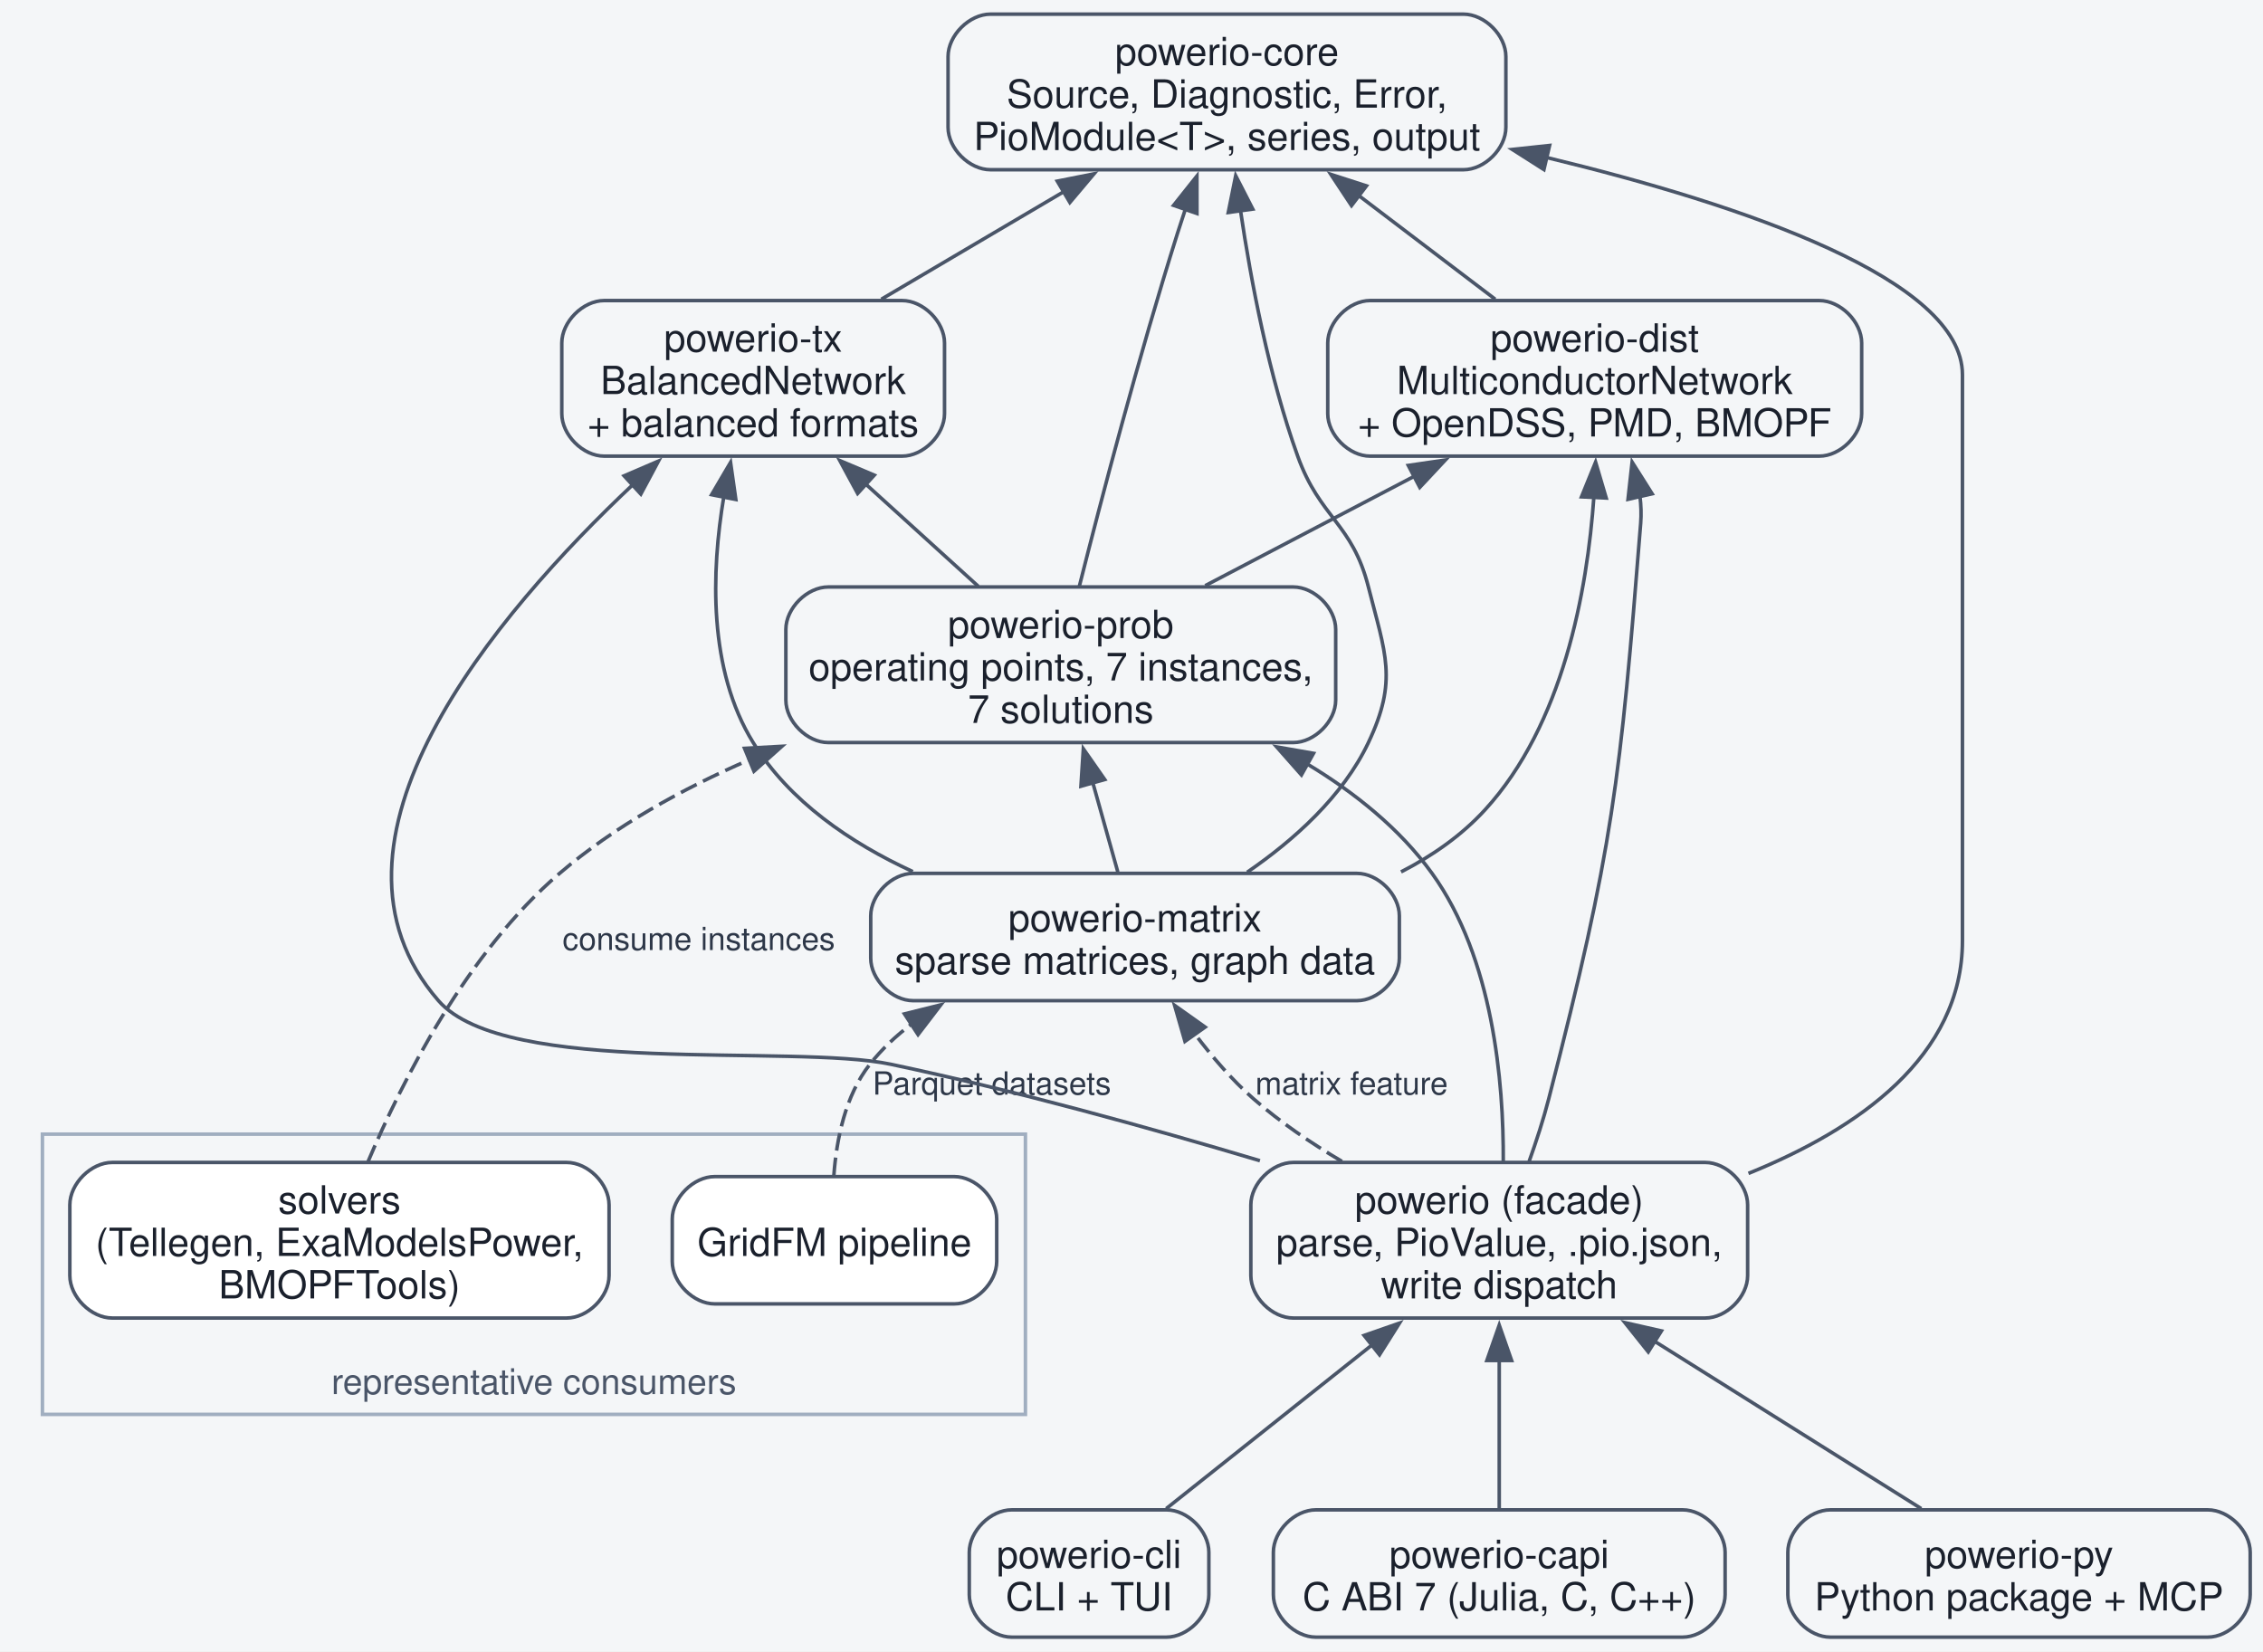
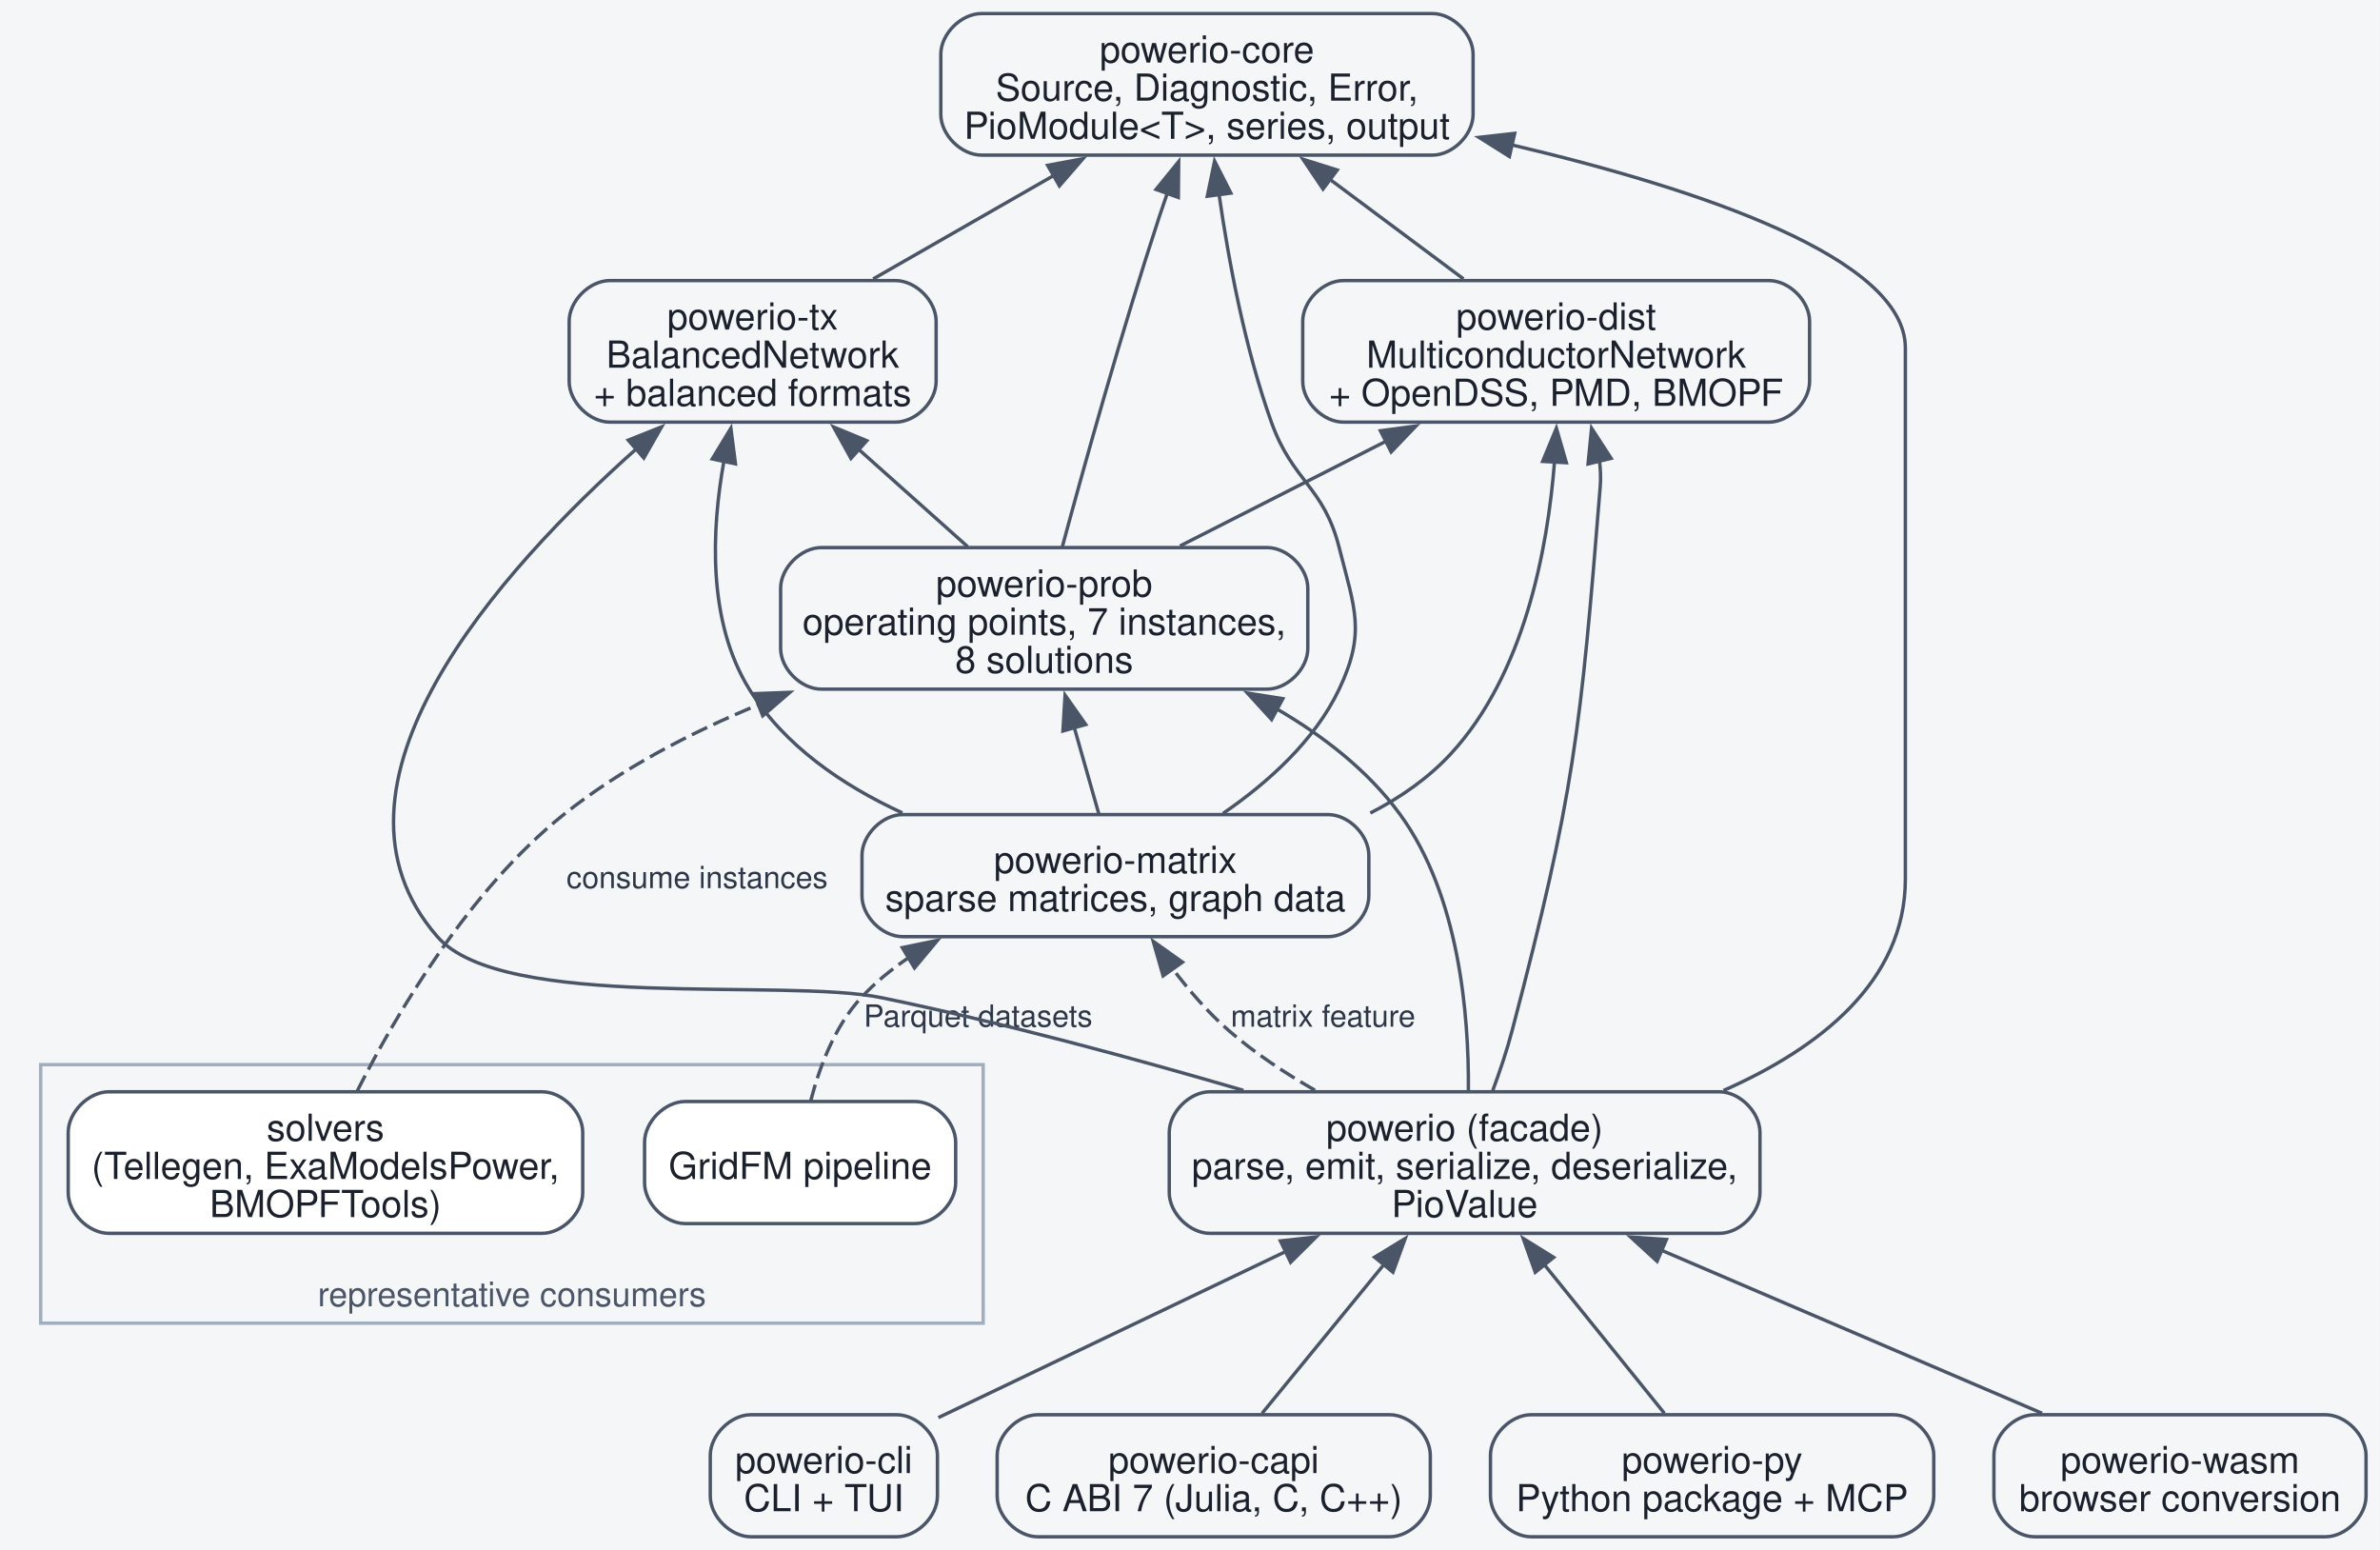
- <svg xmlns="http://www.w3.org/2000/svg" width="640pt" height="467pt" viewBox="0.00 0.00 640.00 467.00">
-   <g id="graph0" class="graph" transform="scale(1 1) rotate(0) translate(4 463)">
-     <polygon fill="#f4f6f8" stroke="none" points="-4,4 -4,-463 636.38,-463 636.38,4 -4,4" />
+ <svg xmlns="http://www.w3.org/2000/svg" width="702pt" height="457pt" viewBox="0.00 0.00 702.00 457.00">
+   <g id="graph0" class="graph" transform="scale(1 1) rotate(0) translate(4 453.25)">
+     <polygon fill="#f4f6f8" stroke="none" points="-4,4 -4,-453.25 697.88,-453.25 697.88,4 -4,4" />
    <g id="clust1" class="cluster">
-       <polygon fill="#f4f6f8" stroke="#a0aec0" points="8,-63 8,-142.25 286,-142.25 286,-63 8,-63" />
-       <text xml:space="preserve" text-anchor="middle" x="147" y="-68.75" font-family="Helvetica,sans-Serif" font-size="10.00" fill="#4a5568">representative consumers</text>
+       <polygon fill="#f4f6f8" stroke="#a0aec0" points="8,-63 8,-139.25 286,-139.25 286,-63 8,-63" />
+       <text xml:space="preserve" text-anchor="middle" x="147" y="-68" font-family="Helvetica,sans-Serif" font-size="10.00" fill="#4a5568">representative consumers</text>
    </g>
    <g id="node1" class="node">
-       <path fill="#ffffff" stroke="#4a5568" d="M156.25,-134.25C156.25,-134.25 27.75,-134.25 27.75,-134.25 21.75,-134.25 15.75,-128.25 15.75,-122.25 15.75,-122.25 15.75,-102.25 15.75,-102.25 15.75,-96.25 21.75,-90.25 27.75,-90.25 27.75,-90.25 156.25,-90.25 156.25,-90.25 162.25,-90.25 168.25,-96.25 168.25,-102.25 168.25,-102.25 168.25,-122.25 168.25,-122.25 168.25,-128.25 162.25,-134.25 156.25,-134.25" />
-       <text xml:space="preserve" text-anchor="middle" x="92" y="-119.8" font-family="Helvetica,sans-Serif" font-size="11.00" fill="#1a202c">solvers</text>
-       <text xml:space="preserve" text-anchor="middle" x="92" y="-107.8" font-family="Helvetica,sans-Serif" font-size="11.00" fill="#1a202c">(Tellegen, ExaModelsPower,</text>
-       <text xml:space="preserve" text-anchor="middle" x="92" y="-95.8" font-family="Helvetica,sans-Serif" font-size="11.00" fill="#1a202c">BMOPFTools)</text>
+       <path fill="#ffffff" stroke="#4a5568" d="M155.88,-131.25C155.88,-131.25 28.12,-131.25 28.12,-131.25 22.12,-131.25 16.12,-125.25 16.12,-119.25 16.12,-119.25 16.12,-101.5 16.12,-101.5 16.12,-95.5 22.12,-89.5 28.12,-89.5 28.12,-89.5 155.88,-89.5 155.88,-89.5 161.88,-89.5 167.88,-95.5 167.88,-101.5 167.88,-101.5 167.88,-119.25 167.88,-119.25 167.88,-125.25 161.88,-131.25 155.88,-131.25" />
+       <text xml:space="preserve" text-anchor="middle" x="92" y="-116.8" font-family="Helvetica,sans-Serif" font-size="11.00" fill="#1a202c">solvers</text>
+       <text xml:space="preserve" text-anchor="middle" x="92" y="-105.55" font-family="Helvetica,sans-Serif" font-size="11.00" fill="#1a202c">(Tellegen, ExaModelsPower,</text>
+       <text xml:space="preserve" text-anchor="middle" x="92" y="-94.3" font-family="Helvetica,sans-Serif" font-size="11.00" fill="#1a202c">BMOPFTools)</text>
+     </g>
+     <g id="node9" class="node">
+       <path fill="#f4f6f8" stroke="#4a5568" d="M369.75,-291.75C369.75,-291.75 238.25,-291.75 238.25,-291.75 232.25,-291.75 226.25,-285.75 226.25,-279.75 226.25,-279.75 226.25,-262 226.25,-262 226.25,-256 232.25,-250 238.25,-250 238.25,-250 369.75,-250 369.75,-250 375.75,-250 381.75,-256 381.75,-262 381.75,-262 381.75,-279.75 381.75,-279.75 381.75,-285.75 375.75,-291.75 369.75,-291.75" />
+       <text xml:space="preserve" text-anchor="middle" x="304" y="-277.3" font-family="Helvetica,sans-Serif" font-size="11.00" fill="#1a202c">powerio-prob</text>
+       <text xml:space="preserve" text-anchor="middle" x="304" y="-266.05" font-family="Helvetica,sans-Serif" font-size="11.00" fill="#1a202c">operating points, 7 instances,</text>
+       <text xml:space="preserve" text-anchor="middle" x="304" y="-254.8" font-family="Helvetica,sans-Serif" font-size="11.00" fill="#1a202c">8 solutions</text>
+     </g>
+     <g id="edge19" class="edge">
+       <path fill="none" stroke="#4a5568" stroke-dasharray="5,2" d="M101.42,-131.58C112.89,-154.21 134.26,-190.65 162.25,-213 179.19,-226.53 199.77,-237.21 219.93,-245.49" />
+       <polygon fill="#4a5568" stroke="#4a5568" points="218.42,-248.66 229,-249.06 220.97,-242.14 218.42,-248.66" />
+       <text xml:space="preserve" text-anchor="middle" x="201.62" y="-191.32" font-family="Helvetica,sans-Serif" font-size="9.00" fill="#2d3748">consume instances</text>
+     </g>
+     <g id="node2" class="node">
+       <path fill="#ffffff" stroke="#4a5568" d="M265.88,-128.38C265.88,-128.38 198.12,-128.38 198.12,-128.38 192.12,-128.38 186.12,-122.38 186.12,-116.38 186.12,-116.38 186.12,-104.38 186.12,-104.38 186.12,-98.38 192.12,-92.38 198.12,-92.38 198.12,-92.38 265.88,-92.38 265.88,-92.38 271.88,-92.38 277.88,-98.38 277.88,-104.38 277.88,-104.38 277.88,-116.38 277.88,-116.38 277.88,-122.38 271.88,-128.38 265.88,-128.38" />
+       <text xml:space="preserve" text-anchor="middle" x="232" y="-105.55" font-family="Helvetica,sans-Serif" font-size="11.00" fill="#1a202c">GridFM pipeline</text>
    </g>
    <g id="node8" class="node">
-       <path fill="#f4f6f8" stroke="#4a5568" d="M361.75,-297C361.75,-297 230.25,-297 230.25,-297 224.25,-297 218.25,-291 218.25,-285 218.25,-285 218.25,-265 218.25,-265 218.25,-259 224.25,-253 230.25,-253 230.25,-253 361.75,-253 361.75,-253 367.75,-253 373.75,-259 373.75,-265 373.75,-265 373.75,-285 373.75,-285 373.75,-291 367.75,-297 361.75,-297" />
-       <text xml:space="preserve" text-anchor="middle" x="296" y="-282.55" font-family="Helvetica,sans-Serif" font-size="11.00" fill="#1a202c">powerio-prob</text>
-       <text xml:space="preserve" text-anchor="middle" x="296" y="-270.55" font-family="Helvetica,sans-Serif" font-size="11.00" fill="#1a202c">operating points, 7 instances,</text>
-       <text xml:space="preserve" text-anchor="middle" x="296" y="-258.55" font-family="Helvetica,sans-Serif" font-size="11.00" fill="#1a202c">7 solutions</text>
+       <path fill="#f4f6f8" stroke="#4a5568" d="M387.75,-213C387.75,-213 262.25,-213 262.25,-213 256.25,-213 250.25,-207 250.25,-201 250.25,-201 250.25,-189 250.25,-189 250.25,-183 256.25,-177 262.25,-177 262.25,-177 387.75,-177 387.75,-177 393.75,-177 399.75,-183 399.75,-189 399.75,-189 399.75,-201 399.75,-201 399.75,-207 393.75,-213 387.75,-213" />
+       <text xml:space="preserve" text-anchor="middle" x="325" y="-195.8" font-family="Helvetica,sans-Serif" font-size="11.00" fill="#1a202c">powerio-matrix</text>
+       <text xml:space="preserve" text-anchor="middle" x="325" y="-184.55" font-family="Helvetica,sans-Serif" font-size="11.00" fill="#1a202c">sparse matrices, graph data</text>
+     </g>
+     <g id="edge20" class="edge">
+       <path fill="none" stroke="#4a5568" stroke-dasharray="5,2" d="M235.11,-128.51C237.67,-138.43 242.19,-150.57 250,-159 254.15,-163.48 258.99,-167.43 264.18,-170.92" />
+       <polygon fill="#4a5568" stroke="#4a5568" points="262.14,-173.77 272.52,-175.91 265.74,-167.77 262.14,-173.77" />
+       <text xml:space="preserve" text-anchor="middle" x="284.5" y="-150.45" font-family="Helvetica,sans-Serif" font-size="9.00" fill="#2d3748">Parquet datasets</text>
+     </g>
+     <g id="node3" class="node">
+       <path fill="#f4f6f8" stroke="#4a5568" d="M260.5,-36C260.5,-36 217.5,-36 217.5,-36 211.5,-36 205.5,-30 205.5,-24 205.5,-24 205.5,-12 205.5,-12 205.5,-6 211.5,0 217.5,0 217.5,0 260.5,0 260.5,0 266.5,0 272.5,-6 272.5,-12 272.5,-12 272.5,-24 272.5,-24 272.5,-30 266.5,-36 260.5,-36" />
+       <text xml:space="preserve" text-anchor="middle" x="239" y="-18.8" font-family="Helvetica,sans-Serif" font-size="11.00" fill="#1a202c">powerio-cli</text>
+       <text xml:space="preserve" text-anchor="middle" x="239" y="-7.55" font-family="Helvetica,sans-Serif" font-size="11.00" fill="#1a202c">CLI + TUI</text>
+     </g>
+     <g id="node7" class="node">
+       <path fill="#f4f6f8" stroke="#4a5568" d="M503.12,-131.25C503.12,-131.25 352.88,-131.25 352.88,-131.25 346.88,-131.25 340.88,-125.25 340.88,-119.25 340.88,-119.25 340.88,-101.5 340.88,-101.5 340.88,-95.5 346.88,-89.5 352.88,-89.5 352.88,-89.5 503.12,-89.5 503.12,-89.5 509.12,-89.5 515.12,-95.5 515.12,-101.5 515.12,-101.5 515.12,-119.25 515.12,-119.25 515.12,-125.25 509.12,-131.25 503.12,-131.25" />
+       <text xml:space="preserve" text-anchor="middle" x="428" y="-116.8" font-family="Helvetica,sans-Serif" font-size="11.00" fill="#1a202c">powerio (facade)</text>
+       <text xml:space="preserve" text-anchor="middle" x="428" y="-105.55" font-family="Helvetica,sans-Serif" font-size="11.00" fill="#1a202c">parse, emit, serialize, deserialize,</text>
+       <text xml:space="preserve" text-anchor="middle" x="428" y="-94.3" font-family="Helvetica,sans-Serif" font-size="11.00" fill="#1a202c">PioValue</text>
+     </g>
+     <g id="edge15" class="edge">
+       <path fill="none" stroke="#4a5568" d="M272.79,-35.16C301.24,-48.76 342.44,-68.46 375.23,-84.14" />
+       <polygon fill="#4a5568" stroke="#4a5568" points="373.66,-87.27 384.2,-88.43 376.68,-80.96 373.66,-87.27" />
+     </g>
+     <g id="node4" class="node">
+       <path fill="#f4f6f8" stroke="#4a5568" d="M405.88,-36C405.88,-36 302.12,-36 302.12,-36 296.12,-36 290.12,-30 290.12,-24 290.12,-24 290.12,-12 290.12,-12 290.12,-6 296.12,0 302.12,0 302.12,0 405.88,0 405.88,0 411.88,0 417.88,-6 417.88,-12 417.88,-12 417.88,-24 417.88,-24 417.88,-30 411.88,-36 405.88,-36" />
+       <text xml:space="preserve" text-anchor="middle" x="354" y="-18.8" font-family="Helvetica,sans-Serif" font-size="11.00" fill="#1a202c">powerio-capi</text>
+       <text xml:space="preserve" text-anchor="middle" x="354" y="-7.55" font-family="Helvetica,sans-Serif" font-size="11.00" fill="#1a202c">C ABI 7 (Julia, C, C++)</text>
+     </g>
+     <g id="edge16" class="edge">
+       <path fill="none" stroke="#4a5568" d="M368.27,-36.43C378.49,-48.91 392.5,-66.02 404.38,-80.53" />
+       <polygon fill="#4a5568" stroke="#4a5568" points="401.45,-82.47 410.49,-87.99 406.86,-78.04 401.45,-82.47" />
+     </g>
+     <g id="node5" class="node">
+       <path fill="#f4f6f8" stroke="#4a5568" d="M554.38,-36C554.38,-36 447.62,-36 447.62,-36 441.62,-36 435.62,-30 435.62,-24 435.62,-24 435.62,-12 435.62,-12 435.62,-6 441.62,0 447.62,0 447.62,0 554.38,0 554.38,0 560.38,0 566.38,-6 566.38,-12 566.38,-12 566.38,-24 566.38,-24 566.38,-30 560.38,-36 554.38,-36" />
+       <text xml:space="preserve" text-anchor="middle" x="501" y="-18.8" font-family="Helvetica,sans-Serif" font-size="11.00" fill="#1a202c">powerio-py</text>
+       <text xml:space="preserve" text-anchor="middle" x="501" y="-7.55" font-family="Helvetica,sans-Serif" font-size="11.00" fill="#1a202c">Python package + MCP</text>
+     </g>
+     <g id="edge17" class="edge">
+       <path fill="none" stroke="#4a5568" d="M486.92,-36.43C476.84,-48.91 463.02,-66.02 451.3,-80.53" />
+       <polygon fill="#4a5568" stroke="#4a5568" points="448.84,-78.01 445.28,-87.99 454.28,-82.41 448.84,-78.01" />
+     </g>
+     <g id="node6" class="node">
+       <path fill="#f4f6f8" stroke="#4a5568" d="M681.88,-36C681.88,-36 596.12,-36 596.12,-36 590.12,-36 584.12,-30 584.12,-24 584.12,-24 584.12,-12 584.12,-12 584.12,-6 590.12,0 596.12,0 596.12,0 681.88,0 681.88,0 687.88,0 693.88,-6 693.88,-12 693.88,-12 693.88,-24 693.88,-24 693.88,-30 687.88,-36 681.88,-36" />
+       <text xml:space="preserve" text-anchor="middle" x="639" y="-18.8" font-family="Helvetica,sans-Serif" font-size="11.00" fill="#1a202c">powerio-wasm</text>
+       <text xml:space="preserve" text-anchor="middle" x="639" y="-7.55" font-family="Helvetica,sans-Serif" font-size="11.00" fill="#1a202c">browser conversion</text>
    </g>
    <g id="edge18" class="edge">
-       <path fill="none" stroke="#4a5568" stroke-dasharray="5,2" d="M100.09,-134.49C109.79,-157.42 128.09,-193.64 154.25,-216 169.85,-229.34 188.94,-239.91 207.99,-248.16" />
-       <polygon fill="#4a5568" stroke="#4a5568" points="206.56,-251.36 217.14,-251.94 209.23,-244.89 206.56,-251.36" />
-       <text xml:space="preserve" text-anchor="middle" x="193.62" y="-194.32" font-family="Helvetica,sans-Serif" font-size="9.00" fill="#2d3748">consume instances</text>
-     </g>
-     <g id="node2" class="node">
-       <path fill="#ffffff" stroke="#4a5568" d="M265.88,-130.25C265.88,-130.25 198.12,-130.25 198.12,-130.25 192.12,-130.25 186.12,-124.25 186.12,-118.25 186.12,-118.25 186.12,-106.25 186.12,-106.25 186.12,-100.25 192.12,-94.25 198.12,-94.25 198.12,-94.25 265.88,-94.25 265.88,-94.25 271.88,-94.25 277.88,-100.25 277.88,-106.25 277.88,-106.25 277.88,-118.25 277.88,-118.25 277.88,-124.25 271.88,-130.25 265.88,-130.25" />
-       <text xml:space="preserve" text-anchor="middle" x="232" y="-107.8" font-family="Helvetica,sans-Serif" font-size="11.00" fill="#1a202c">GridFM pipeline</text>
-     </g>
-     <g id="node7" class="node">
-       <path fill="#f4f6f8" stroke="#4a5568" d="M379.75,-216C379.75,-216 254.25,-216 254.25,-216 248.25,-216 242.25,-210 242.25,-204 242.25,-204 242.25,-192 242.25,-192 242.25,-186 248.25,-180 254.25,-180 254.25,-180 379.75,-180 379.75,-180 385.75,-180 391.75,-186 391.75,-192 391.75,-192 391.75,-204 391.75,-204 391.75,-210 385.75,-216 379.75,-216" />
-       <text xml:space="preserve" text-anchor="middle" x="317" y="-199.55" font-family="Helvetica,sans-Serif" font-size="11.00" fill="#1a202c">powerio-matrix</text>
-       <text xml:space="preserve" text-anchor="middle" x="317" y="-187.55" font-family="Helvetica,sans-Serif" font-size="11.00" fill="#1a202c">sparse matrices, graph data</text>
-     </g>
-     <g id="edge19" class="edge">
-       <path fill="none" stroke="#4a5568" stroke-dasharray="5,2" d="M231.83,-130.65C232.57,-140.75 235.04,-153.18 242,-162 245.38,-166.29 249.41,-170.07 253.83,-173.41" />
-       <polygon fill="#4a5568" stroke="#4a5568" points="251.79,-176.26 262.07,-178.82 255.63,-170.4 251.79,-176.26" />
-       <text xml:space="preserve" text-anchor="middle" x="276.5" y="-153.45" font-family="Helvetica,sans-Serif" font-size="9.00" fill="#2d3748">Parquet datasets</text>
-     </g>
-     <g id="node3" class="node">
-       <path fill="#f4f6f8" stroke="#4a5568" d="M325.88,-36C325.88,-36 282.12,-36 282.12,-36 276.12,-36 270.12,-30 270.12,-24 270.12,-24 270.12,-12 270.12,-12 270.12,-6 276.12,0 282.12,0 282.12,0 325.88,0 325.88,0 331.88,0 337.88,-6 337.88,-12 337.88,-12 337.88,-24 337.88,-24 337.88,-30 331.88,-36 325.88,-36" />
-       <text xml:space="preserve" text-anchor="middle" x="304" y="-19.55" font-family="Helvetica,sans-Serif" font-size="11.00" fill="#1a202c">powerio-cli</text>
-       <text xml:space="preserve" text-anchor="middle" x="304" y="-7.55" font-family="Helvetica,sans-Serif" font-size="11.00" fill="#1a202c">CLI + TUI</text>
-     </g>
-     <g id="node6" class="node">
-       <path fill="#f4f6f8" stroke="#4a5568" d="M478.25,-134.25C478.25,-134.25 361.75,-134.25 361.75,-134.25 355.75,-134.25 349.75,-128.25 349.75,-122.25 349.75,-122.25 349.75,-102.25 349.75,-102.25 349.75,-96.25 355.75,-90.25 361.75,-90.25 361.75,-90.25 478.25,-90.25 478.25,-90.25 484.25,-90.25 490.25,-96.25 490.25,-102.25 490.25,-102.25 490.25,-122.25 490.25,-122.25 490.25,-128.25 484.25,-134.25 478.25,-134.25" />
-       <text xml:space="preserve" text-anchor="middle" x="420" y="-119.8" font-family="Helvetica,sans-Serif" font-size="11.00" fill="#1a202c">powerio (facade)</text>
-       <text xml:space="preserve" text-anchor="middle" x="420" y="-107.8" font-family="Helvetica,sans-Serif" font-size="11.00" fill="#1a202c">parse, PioValue, .pio.json,</text>
-       <text xml:space="preserve" text-anchor="middle" x="420" y="-95.8" font-family="Helvetica,sans-Serif" font-size="11.00" fill="#1a202c">write dispatch</text>
-     </g>
-     <g id="edge15" class="edge">
-       <path fill="none" stroke="#4a5568" d="M325.82,-36.35C342.17,-49.36 364.92,-67.45 383.96,-82.59" />
-       <polygon fill="#4a5568" stroke="#4a5568" points="381.78,-85.33 391.79,-88.81 386.14,-79.85 381.78,-85.33" />
-     </g>
-     <g id="node4" class="node">
-       <path fill="#f4f6f8" stroke="#4a5568" d="M471.88,-36C471.88,-36 368.12,-36 368.12,-36 362.12,-36 356.12,-30 356.12,-24 356.12,-24 356.12,-12 356.12,-12 356.12,-6 362.12,0 368.12,0 368.12,0 471.88,0 471.88,0 477.88,0 483.88,-6 483.88,-12 483.88,-12 483.88,-24 483.88,-24 483.88,-30 477.88,-36 471.88,-36" />
-       <text xml:space="preserve" text-anchor="middle" x="420" y="-19.55" font-family="Helvetica,sans-Serif" font-size="11.00" fill="#1a202c">powerio-capi</text>
-       <text xml:space="preserve" text-anchor="middle" x="420" y="-7.55" font-family="Helvetica,sans-Serif" font-size="11.00" fill="#1a202c">C ABI 7 (Julia, C, C++)</text>
-     </g>
-     <g id="edge16" class="edge">
-       <path fill="none" stroke="#4a5568" d="M420,-36.35C420,-48.18 420,-64.2 420,-78.4" />
-       <polygon fill="#4a5568" stroke="#4a5568" points="416.5,-78.24 420,-88.24 423.5,-78.24 416.5,-78.24" />
-     </g>
-     <g id="node5" class="node">
-       <path fill="#f4f6f8" stroke="#4a5568" d="M620.38,-36C620.38,-36 513.62,-36 513.62,-36 507.62,-36 501.62,-30 501.62,-24 501.62,-24 501.62,-12 501.62,-12 501.62,-6 507.62,0 513.62,0 513.62,0 620.38,0 620.38,0 626.38,0 632.38,-6 632.38,-12 632.38,-12 632.38,-24 632.38,-24 632.38,-30 626.38,-36 620.38,-36" />
-       <text xml:space="preserve" text-anchor="middle" x="567" y="-19.55" font-family="Helvetica,sans-Serif" font-size="11.00" fill="#1a202c">powerio-py</text>
-       <text xml:space="preserve" text-anchor="middle" x="567" y="-7.55" font-family="Helvetica,sans-Serif" font-size="11.00" fill="#1a202c">Python package + MCP</text>
-     </g>
-     <g id="edge17" class="edge">
-       <path fill="none" stroke="#4a5568" d="M539.35,-36.35C518.06,-49.71 488.22,-68.44 463.7,-83.82" />
-       <polygon fill="#4a5568" stroke="#4a5568" points="462.15,-80.67 455.54,-88.95 465.87,-86.6 462.15,-80.67" />
+       <path fill="none" stroke="#4a5568" d="M598.32,-36.43C566.38,-50.1 521.51,-69.32 485.84,-84.6" />
+       <polygon fill="#4a5568" stroke="#4a5568" points="484.77,-81.25 476.96,-88.41 487.53,-87.69 484.77,-81.25" />
    </g>
    <g id="edge14" class="edge">
-       <path fill="none" stroke="#4a5568" stroke-dasharray="5,2" d="M375.51,-134.55C366.77,-139.72 357.99,-145.68 350.5,-152.25 344.42,-157.58 338.75,-164.18 333.87,-170.66" />
-       <polygon fill="#4a5568" stroke="#4a5568" points="331.12,-168.49 328.19,-178.67 336.83,-172.53 331.12,-168.49" />
-       <text xml:space="preserve" text-anchor="middle" x="378.25" y="-153.45" font-family="Helvetica,sans-Serif" font-size="9.00" fill="#2d3748">matrix feature</text>
+       <path fill="none" stroke="#4a5568" stroke-dasharray="5,2" d="M383.86,-131.7C374.99,-136.78 366.08,-142.68 358.5,-149.25 352.39,-154.54 346.71,-161.13 341.82,-167.61" />
+       <polygon fill="#4a5568" stroke="#4a5568" points="339.07,-165.44 336.15,-175.62 344.78,-169.48 339.07,-165.44" />
+       <text xml:space="preserve" text-anchor="middle" x="386.25" y="-150.45" font-family="Helvetica,sans-Serif" font-size="9.00" fill="#2d3748">matrix feature</text>
    </g>
    <g id="edge13" class="edge">
-       <path fill="none" stroke="#4a5568" d="M421.14,-134.58C421.26,-156.91 418.29,-192.01 401,-216 391.89,-228.64 379.13,-238.85 365.64,-246.97" />
-       <polygon fill="#4a5568" stroke="#4a5568" points="364.06,-243.84 357.05,-251.77 367.48,-249.95 364.06,-243.84" />
+       <path fill="none" stroke="#4a5568" d="M429.11,-131.7C429.29,-153.76 426.44,-189.06 409,-213 399.58,-225.93 386.29,-236.24 372.33,-244.32" />
+       <polygon fill="#4a5568" stroke="#4a5568" points="371.07,-241.03 363.92,-248.85 374.39,-247.19 371.07,-241.03" />
    </g>
-     <g id="node9" class="node">
-       <path fill="#f4f6f8" stroke="#4a5568" d="M251.12,-378C251.12,-378 166.88,-378 166.88,-378 160.88,-378 154.88,-372 154.88,-366 154.88,-366 154.88,-346 154.88,-346 154.88,-340 160.88,-334 166.88,-334 166.88,-334 251.12,-334 251.12,-334 257.12,-334 263.12,-340 263.12,-346 263.12,-346 263.12,-366 263.12,-366 263.12,-372 257.12,-378 251.12,-378" />
-       <text xml:space="preserve" text-anchor="middle" x="209" y="-363.55" font-family="Helvetica,sans-Serif" font-size="11.00" fill="#1a202c">powerio-tx</text>
-       <text xml:space="preserve" text-anchor="middle" x="209" y="-351.55" font-family="Helvetica,sans-Serif" font-size="11.00" fill="#1a202c">BalancedNetwork</text>
-       <text xml:space="preserve" text-anchor="middle" x="209" y="-339.55" font-family="Helvetica,sans-Serif" font-size="11.00" fill="#1a202c">+ balanced formats</text>
+     <g id="node10" class="node">
+       <path fill="#f4f6f8" stroke="#4a5568" d="M260.12,-370.5C260.12,-370.5 175.88,-370.5 175.88,-370.5 169.88,-370.5 163.88,-364.5 163.88,-358.5 163.88,-358.5 163.88,-340.75 163.88,-340.75 163.88,-334.75 169.88,-328.75 175.88,-328.75 175.88,-328.75 260.12,-328.75 260.12,-328.75 266.12,-328.75 272.12,-334.75 272.12,-340.75 272.12,-340.75 272.12,-358.5 272.12,-358.5 272.12,-364.5 266.12,-370.5 260.12,-370.5" />
+       <text xml:space="preserve" text-anchor="middle" x="218" y="-356.05" font-family="Helvetica,sans-Serif" font-size="11.00" fill="#1a202c">powerio-tx</text>
+       <text xml:space="preserve" text-anchor="middle" x="218" y="-344.8" font-family="Helvetica,sans-Serif" font-size="11.00" fill="#1a202c">BalancedNetwork</text>
+       <text xml:space="preserve" text-anchor="middle" x="218" y="-333.55" font-family="Helvetica,sans-Serif" font-size="11.00" fill="#1a202c">+ balanced formats</text>
    </g>
    <g id="edge11" class="edge">
-       <path fill="none" stroke="#4a5568" d="M352.32,-134.74C320.85,-144.14 282.77,-154.66 248,-162 219.89,-167.93 138.84,-158.32 120,-180 81.17,-224.67 135.97,-289.26 175.24,-326.19" />
-       <polygon fill="#4a5568" stroke="#4a5568" points="172.5,-328.43 182.23,-332.61 177.23,-323.27 172.5,-328.43" />
+       <path fill="none" stroke="#4a5568" d="M362.75,-131.66C330.82,-141.01 291.66,-151.65 256,-159 227.22,-164.93 144.31,-154.85 125,-177 86.2,-221.5 143.28,-284.92 183.71,-320.89" />
+       <polygon fill="#4a5568" stroke="#4a5568" points="181.31,-323.44 191.15,-327.36 185.9,-318.16 181.31,-323.44" />
    </g>
-     <g id="node10" class="node">
-       <path fill="#f4f6f8" stroke="#4a5568" d="M510.5,-378C510.5,-378 383.5,-378 383.5,-378 377.5,-378 371.5,-372 371.5,-366 371.5,-366 371.5,-346 371.5,-346 371.5,-340 377.5,-334 383.5,-334 383.5,-334 510.5,-334 510.5,-334 516.5,-334 522.5,-340 522.5,-346 522.5,-346 522.5,-366 522.5,-366 522.5,-372 516.5,-378 510.5,-378" />
-       <text xml:space="preserve" text-anchor="middle" x="447" y="-363.55" font-family="Helvetica,sans-Serif" font-size="11.00" fill="#1a202c">powerio-dist</text>
-       <text xml:space="preserve" text-anchor="middle" x="447" y="-351.55" font-family="Helvetica,sans-Serif" font-size="11.00" fill="#1a202c">MulticonductorNetwork</text>
-       <text xml:space="preserve" text-anchor="middle" x="447" y="-339.55" font-family="Helvetica,sans-Serif" font-size="11.00" fill="#1a202c">+ OpenDSS, PMD, BMOPF</text>
+     <g id="node11" class="node">
+       <path fill="#f4f6f8" stroke="#4a5568" d="M517.75,-370.5C517.75,-370.5 392.25,-370.5 392.25,-370.5 386.25,-370.5 380.25,-364.5 380.25,-358.5 380.25,-358.5 380.25,-340.75 380.25,-340.75 380.25,-334.75 386.25,-328.75 392.25,-328.75 392.25,-328.75 517.75,-328.75 517.75,-328.75 523.75,-328.75 529.75,-334.75 529.75,-340.75 529.75,-340.75 529.75,-358.5 529.75,-358.5 529.75,-364.5 523.75,-370.5 517.75,-370.5" />
+       <text xml:space="preserve" text-anchor="middle" x="455" y="-356.05" font-family="Helvetica,sans-Serif" font-size="11.00" fill="#1a202c">powerio-dist</text>
+       <text xml:space="preserve" text-anchor="middle" x="455" y="-344.8" font-family="Helvetica,sans-Serif" font-size="11.00" fill="#1a202c">MulticonductorNetwork</text>
+       <text xml:space="preserve" text-anchor="middle" x="455" y="-333.55" font-family="Helvetica,sans-Serif" font-size="11.00" fill="#1a202c">+ OpenDSS, PMD, BMOPF</text>
    </g>
    <g id="edge12" class="edge">
-       <path fill="none" stroke="#4a5568" d="M428.43,-134.48C430.47,-140.19 432.5,-146.4 434,-152.25 452.23,-223.2 454.2,-241.98 460,-315 460.2,-317.54 460.11,-320.14 459.79,-322.72" />
-       <polygon fill="#4a5568" stroke="#4a5568" points="456.42,-321.79 457.58,-332.32 463.24,-323.36 456.42,-321.79" />
+       <path fill="none" stroke="#4a5568" d="M436.29,-131.59C438.38,-137.23 440.47,-143.42 442,-149.25 460.39,-219.13 462.2,-237.72 468,-309.75 468.2,-312.29 468.1,-314.87 467.76,-317.44" />
+       <polygon fill="#4a5568" stroke="#4a5568" points="464.41,-316.42 465.45,-326.97 471.21,-318.07 464.41,-316.42" />
    </g>
-     <g id="node11" class="node">
-       <path fill="#f4f6f8" stroke="#4a5568" d="M409.88,-459C409.88,-459 276.12,-459 276.12,-459 270.12,-459 264.12,-453 264.12,-447 264.12,-447 264.12,-427 264.12,-427 264.12,-421 270.12,-415 276.12,-415 276.12,-415 409.88,-415 409.88,-415 415.88,-415 421.88,-421 421.88,-427 421.88,-427 421.88,-447 421.88,-447 421.88,-453 415.88,-459 409.88,-459" />
-       <text xml:space="preserve" text-anchor="middle" x="343" y="-444.55" font-family="Helvetica,sans-Serif" font-size="11.00" fill="#1a202c">powerio-core</text>
-       <text xml:space="preserve" text-anchor="middle" x="343" y="-432.55" font-family="Helvetica,sans-Serif" font-size="11.00" fill="#1a202c">Source, Diagnostic, Error,</text>
-       <text xml:space="preserve" text-anchor="middle" x="343" y="-420.55" font-family="Helvetica,sans-Serif" font-size="11.00" fill="#1a202c">PioModule&lt;T&gt;, series, output</text>
+     <g id="node12" class="node">
+       <path fill="#f4f6f8" stroke="#4a5568" d="M418.5,-449.25C418.5,-449.25 285.5,-449.25 285.5,-449.25 279.5,-449.25 273.5,-443.25 273.5,-437.25 273.5,-437.25 273.5,-419.5 273.5,-419.5 273.5,-413.5 279.5,-407.5 285.5,-407.5 285.5,-407.5 418.5,-407.5 418.5,-407.5 424.5,-407.5 430.5,-413.5 430.5,-419.5 430.5,-419.5 430.5,-437.25 430.5,-437.25 430.5,-443.25 424.5,-449.25 418.5,-449.25" />
+       <text xml:space="preserve" text-anchor="middle" x="352" y="-434.8" font-family="Helvetica,sans-Serif" font-size="11.00" fill="#1a202c">powerio-core</text>
+       <text xml:space="preserve" text-anchor="middle" x="352" y="-423.55" font-family="Helvetica,sans-Serif" font-size="11.00" fill="#1a202c">Source, Diagnostic, Error,</text>
+       <text xml:space="preserve" text-anchor="middle" x="352" y="-412.3" font-family="Helvetica,sans-Serif" font-size="11.00" fill="#1a202c">PioModule&lt;T&gt;, series, output</text>
    </g>
    <g id="edge10" class="edge">
-       <path fill="none" stroke="#4a5568" d="M490.48,-131.15C521.49,-143.67 551,-164.2 551,-197 551,-197 551,-197 551,-357 551,-383.89 489.49,-404.9 433.36,-418.47" />
-       <polygon fill="#4a5568" stroke="#4a5568" points="432.64,-415.04 423.7,-420.73 434.24,-421.86 432.64,-415.04" />
+       <path fill="none" stroke="#4a5568" d="M504.37,-131.63C532.67,-144.14 558,-163.78 558,-194 558,-194 558,-194 558,-350.62 558,-377.15 497.28,-397.49 441.77,-410.55" />
+       <polygon fill="#4a5568" stroke="#4a5568" points="441.21,-407.09 432.24,-412.73 442.77,-413.92 441.21,-407.09" />
    </g>
    <g id="edge9" class="edge">
-       <path fill="none" stroke="#4a5568" d="M312.13,-216.4C310.02,-223.92 307.49,-232.97 305.06,-241.65" />
-       <polygon fill="#4a5568" stroke="#4a5568" points="301.7,-240.65 302.38,-251.23 308.44,-242.54 301.7,-240.65" />
+       <path fill="none" stroke="#4a5568" d="M320.13,-213.13C317.97,-220.72 315.37,-229.89 312.88,-238.63" />
+       <polygon fill="#4a5568" stroke="#4a5568" points="309.52,-237.66 310.15,-248.23 316.25,-239.57 309.52,-237.66" />
    </g>
    <g id="edge7" class="edge">
-       <path fill="none" stroke="#4a5568" d="M254.15,-216.5C236.49,-224.63 219.3,-236.33 209,-253 196.27,-273.59 197.14,-301.27 200.71,-322.6" />
-       <polygon fill="#4a5568" stroke="#4a5568" points="197.24,-323.09 202.61,-332.23 204.1,-321.74 197.24,-323.09" />
+       <path fill="none" stroke="#4a5568" d="M262.15,-213.5C244.49,-221.63 227.3,-233.33 217,-250 204.68,-269.94 205.82,-296.76 209.55,-317.39" />
+       <polygon fill="#4a5568" stroke="#4a5568" points="206.08,-317.9 211.58,-326.95 212.93,-316.45 206.08,-317.9" />
    </g>
    <g id="edge8" class="edge">
-       <path fill="none" stroke="#4a5568" d="M392.23,-216.42C401.11,-220.98 409.36,-226.74 416,-234 438.06,-258.11 444.89,-295.77 446.78,-322.66" />
-       <polygon fill="#4a5568" stroke="#4a5568" points="443.26,-322.49 447.25,-332.31 450.25,-322.15 443.26,-322.49" />
+       <path fill="none" stroke="#4a5568" d="M400.19,-213.46C409.07,-218.02 417.33,-223.76 424,-231 445.59,-254.44 452.5,-291.11 454.53,-317.27" />
+       <polygon fill="#4a5568" stroke="#4a5568" points="451.02,-317.17 455.07,-326.96 458.01,-316.78 451.02,-317.17" />
    </g>
    <g id="edge6" class="edge">
-       <path fill="none" stroke="#4a5568" d="M348.72,-216.33C361.89,-225.37 375.77,-237.75 383,-253 391.37,-270.67 387.8,-278.04 383,-297 378.42,-315.12 369.31,-316.41 363,-334 354.9,-356.58 349.82,-383.2 346.81,-403.59" />
-       <polygon fill="#4a5568" stroke="#4a5568" points="343.37,-402.91 345.47,-413.3 350.3,-403.87 343.37,-402.91" />
+       <path fill="none" stroke="#4a5568" d="M356.72,-213.33C369.89,-222.37 383.77,-234.75 391,-250 398.95,-266.77 395.55,-273.76 391,-291.75 386.42,-309.87 377.29,-311.15 371,-328.75 363.23,-350.51 358.41,-376.16 355.58,-395.85" />
+       <polygon fill="#4a5568" stroke="#4a5568" points="352.11,-395.38 354.25,-405.75 359.05,-396.3 352.11,-395.38" />
    </g>
    <g id="edge4" class="edge">
-       <path fill="none" stroke="#4a5568" d="M272.69,-297.17C262.84,-306.11 251.21,-316.67 240.61,-326.3" />
-       <polygon fill="#4a5568" stroke="#4a5568" points="238.55,-323.44 233.5,-332.75 243.26,-328.62 238.55,-323.44" />
+       <path fill="none" stroke="#4a5568" d="M281.4,-292.04C271.51,-300.87 259.74,-311.38 249.04,-320.93" />
+       <polygon fill="#4a5568" stroke="#4a5568" points="247,-318.05 241.87,-327.32 251.66,-323.27 247,-318.05" />
    </g>
    <g id="edge5" class="edge">
-       <path fill="none" stroke="#4a5568" d="M336.86,-297.38C355.08,-306.91 376.72,-318.23 395.98,-328.31" />
-       <polygon fill="#4a5568" stroke="#4a5568" points="394.28,-331.37 404.76,-332.9 397.53,-325.17 394.28,-331.37" />
+       <path fill="none" stroke="#4a5568" d="M344.07,-292.24C362.74,-301.73 385.16,-313.13 404.94,-323.18" />
+       <polygon fill="#4a5568" stroke="#4a5568" points="403.16,-326.2 413.66,-327.61 406.33,-319.96 403.16,-326.2" />
    </g>
    <g id="edge3" class="edge">
-       <path fill="none" stroke="#4a5568" d="M301.23,-297.13C307.35,-321.39 318.06,-362.32 329,-397 329.71,-399.25 330.47,-401.57 331.25,-403.89" />
-       <polygon fill="#4a5568" stroke="#4a5568" points="327.9,-404.92 334.5,-413.22 334.51,-402.62 327.9,-404.92" />
+       <path fill="none" stroke="#4a5568" d="M309.34,-291.99C315.69,-315.52 326.84,-355.58 338,-389.5 338.74,-391.74 339.52,-394.04 340.33,-396.35" />
+       <polygon fill="#4a5568" stroke="#4a5568" points="336.98,-397.38 343.66,-405.6 343.56,-395.01 336.98,-397.38" />
    </g>
    <g id="edge1" class="edge">
-       <path fill="none" stroke="#4a5568" d="M245.26,-378.38C261.2,-387.78 280.1,-398.92 297.02,-408.89" />
-       <polygon fill="#4a5568" stroke="#4a5568" points="295.01,-411.77 305.4,-413.84 298.57,-405.74 295.01,-411.77" />
+       <path fill="none" stroke="#4a5568" d="M253.56,-370.99C269.89,-380.35 289.45,-391.55 306.81,-401.49" />
+       <polygon fill="#4a5568" stroke="#4a5568" points="305.01,-404.49 315.43,-406.43 308.49,-398.42 305.01,-404.49" />
    </g>
    <g id="edge2" class="edge">
-       <path fill="none" stroke="#4a5568" d="M418.86,-378.38C406.95,-387.42 392.91,-398.09 380.17,-407.77" />
-       <polygon fill="#4a5568" stroke="#4a5568" points="378.22,-404.85 372.37,-413.69 382.45,-410.43 378.22,-404.85" />
+       <path fill="none" stroke="#4a5568" d="M427.67,-370.99C415.58,-380 401.2,-390.71 388.24,-400.37" />
+       <polygon fill="#4a5568" stroke="#4a5568" points="386.24,-397.49 380.32,-406.28 390.43,-403.11 386.24,-397.49" />
    </g>
  </g>
</svg>
